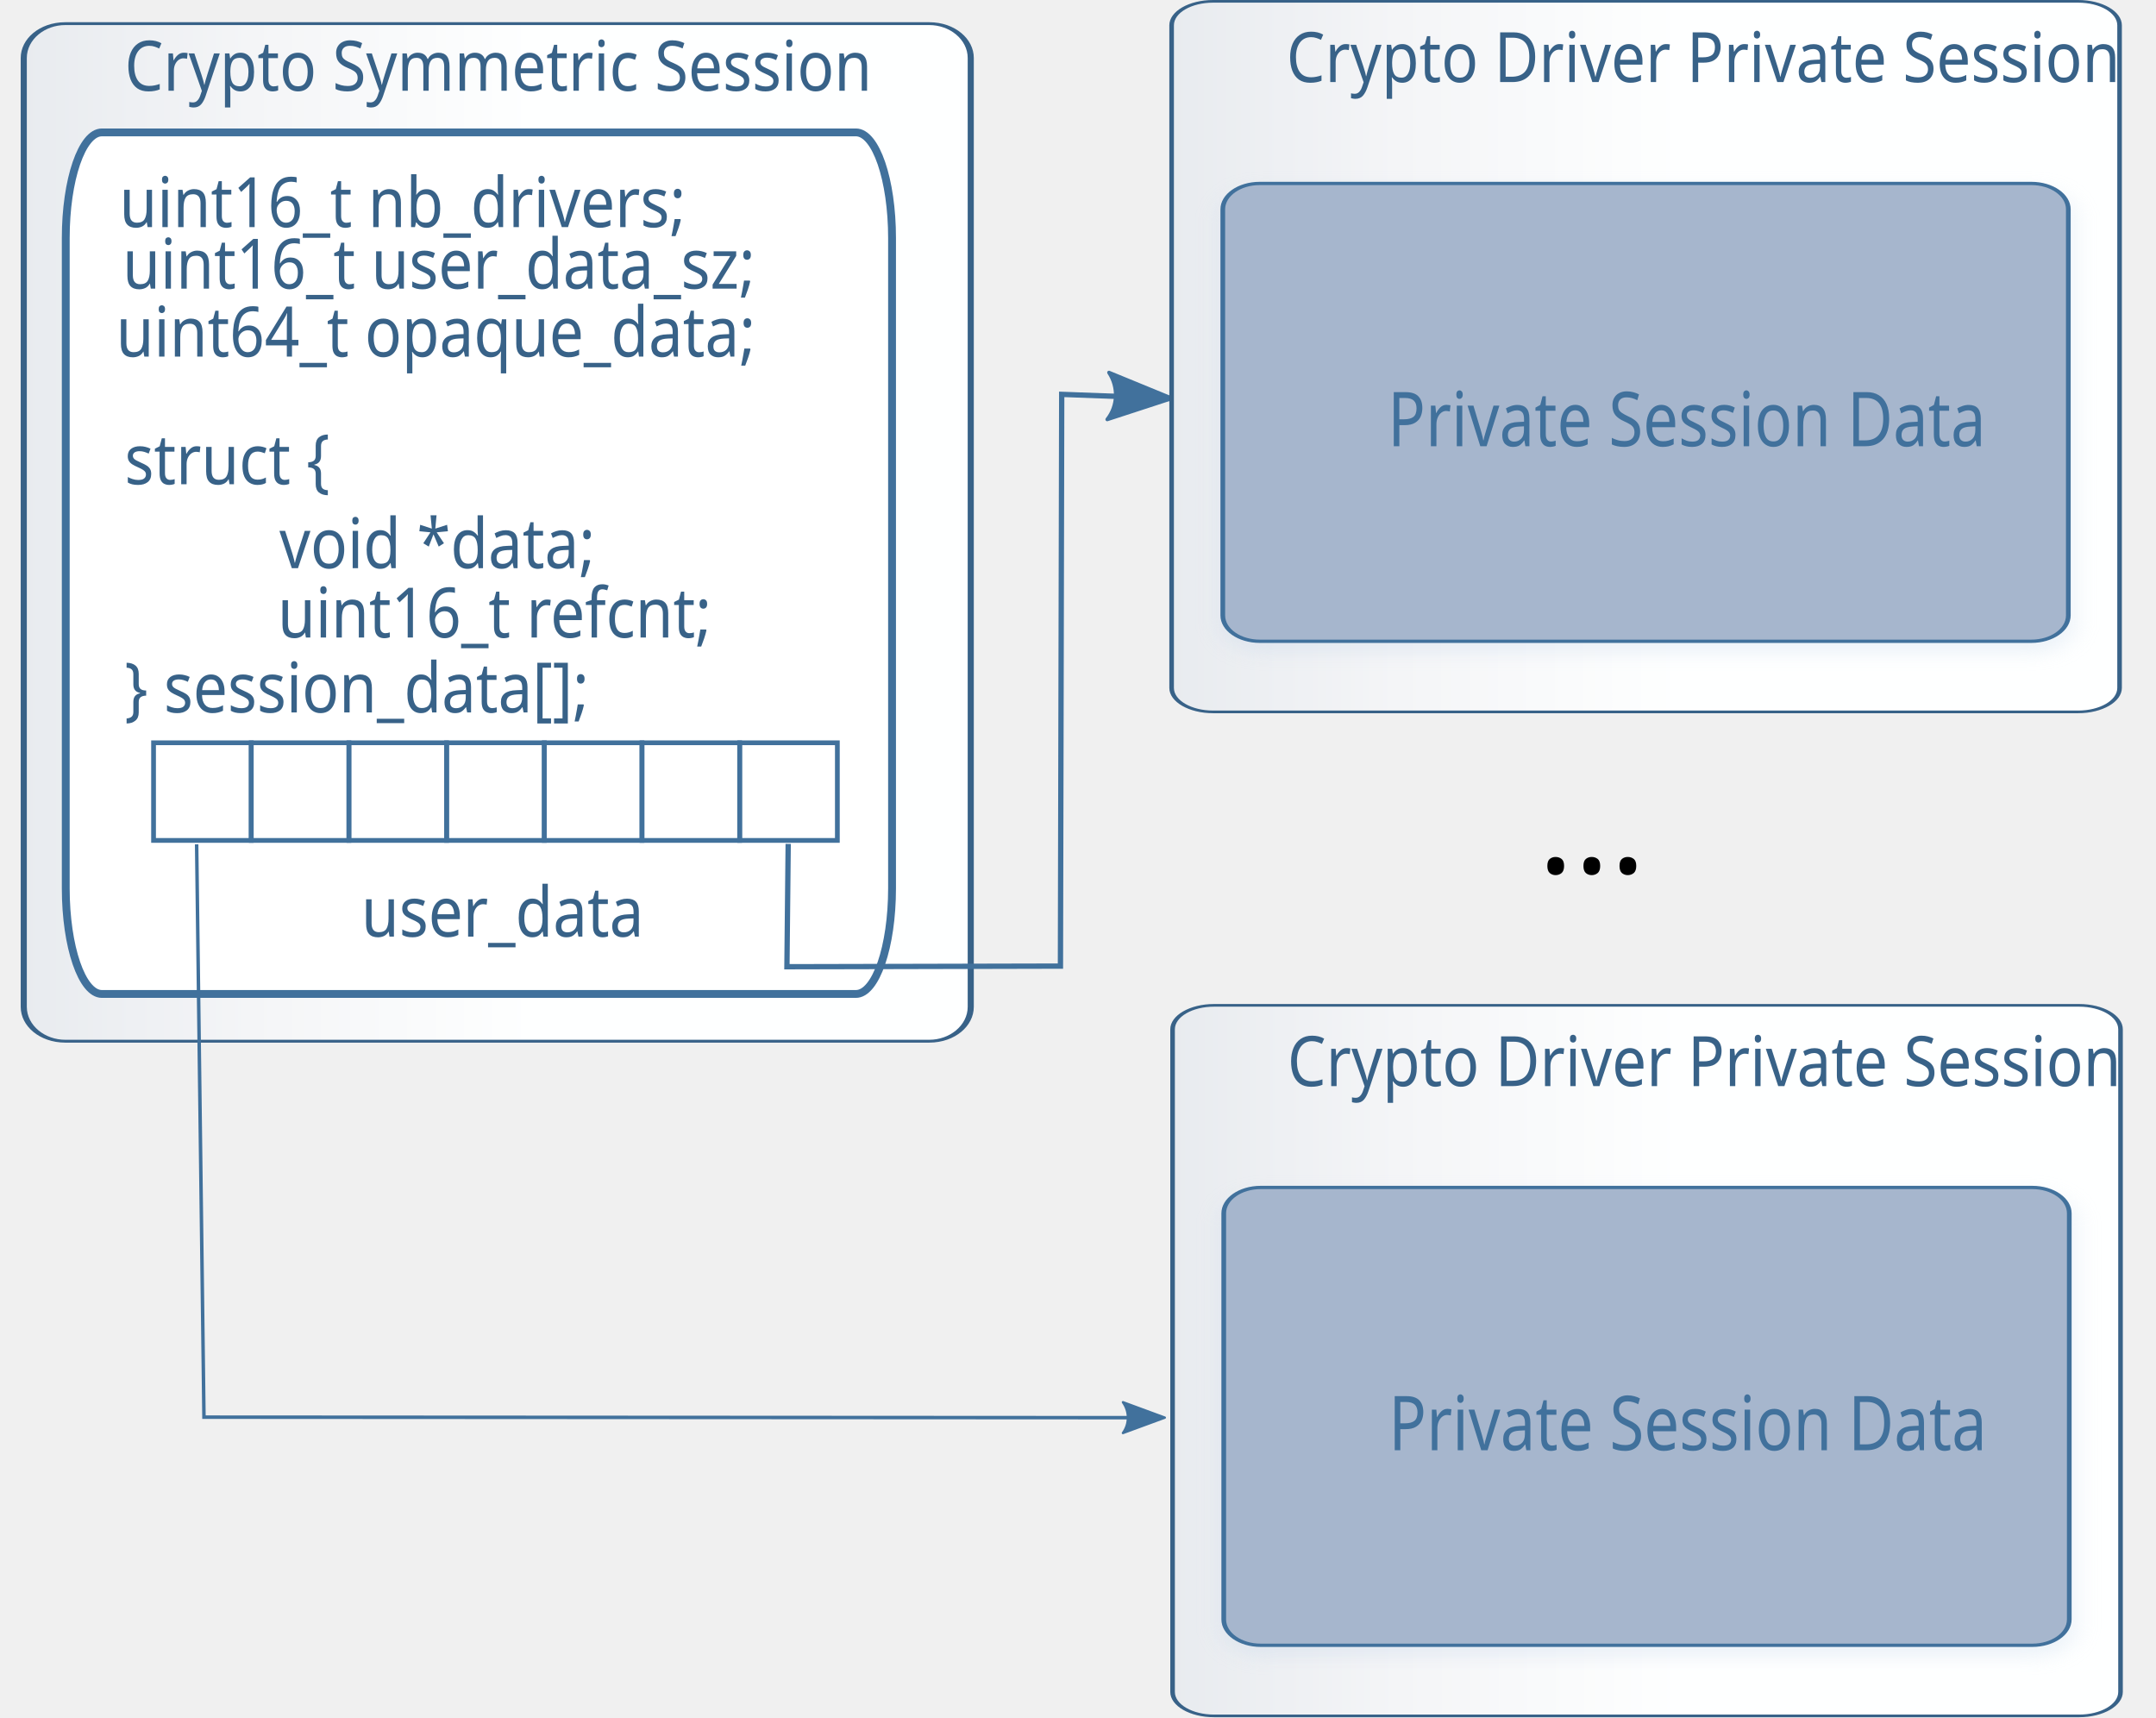
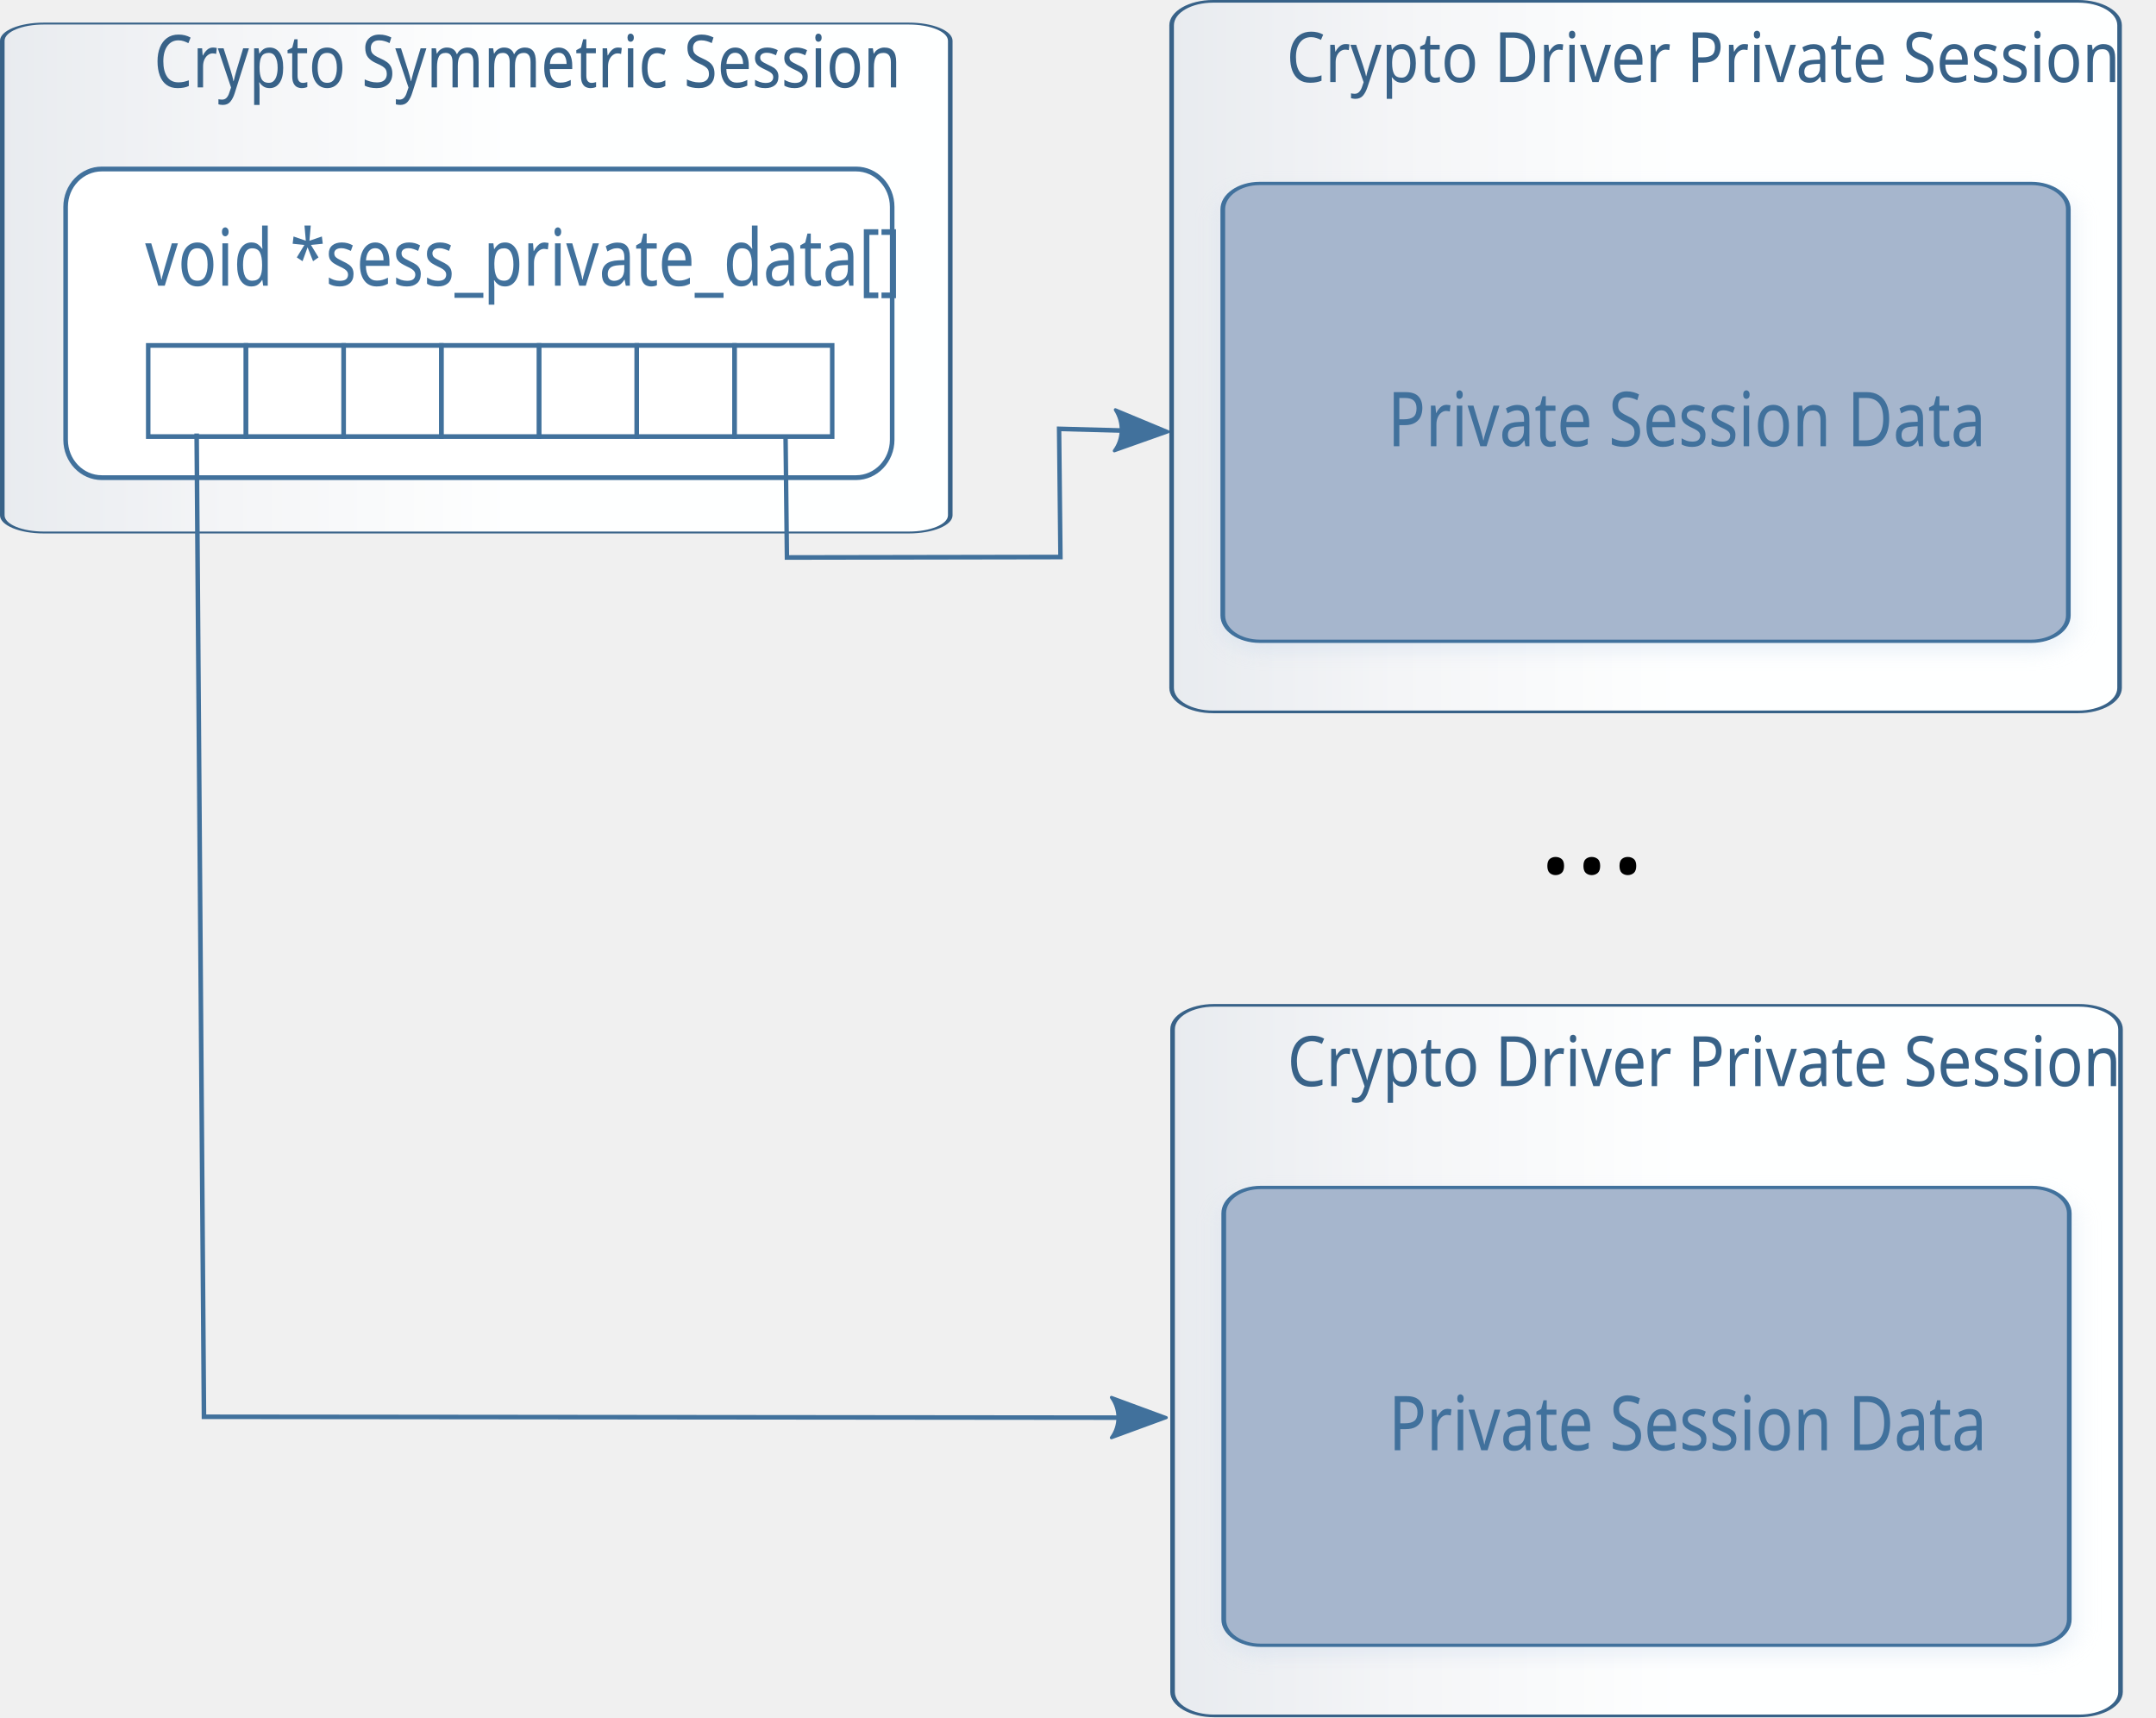
<svg xmlns="http://www.w3.org/2000/svg" xmlns:xlink="http://www.w3.org/1999/xlink" width="4.893in" height="3.897in" viewBox="0 0 352.32 280.605" xml:space="preserve" class="st10" version="1.1" id="svg70" style="font-size:12px;overflow:visible;color-interpolation-filters:sRGB;fill:none;fill-rule:evenodd;stroke-linecap:square;stroke-miterlimit:3">
  <style type="text/css" id="style2">
+ 	
		.st1 {fill:url(#grad0-4);stroke:#386288;stroke-width:0.75}
		.st2 {fill:#386288;font-family:Calibri;font-size:0.833em}
		.st3 {visibility:visible}
		.st4 {fill:#bdd0e9;fill-opacity:0.25;filter:url(#filter_2);stroke:#bdd0e9;stroke-opacity:0.25}
		.st5 {fill:#a6b6cd;stroke:#41719c;stroke-width:0.75}
		.st6 {fill:#41719c;font-family:Calibri;font-size:0.833em}
		.st7 {fill:#ffffff;stroke:#41719c;stroke-width:0.75}
		.st8 {font-size:0.8em}
		.st9 {font-size:0.8em;font-weight:bold}
		.st10 {fill:none;fill-rule:evenodd;font-size:12px;overflow:visible;stroke-linecap:square;stroke-miterlimit:3}
+ 	
	</style>
  <defs id="Patterns_And_Gradients">
    <marker style="overflow:visible" id="marker5421" refX="0" refY="0" orient="auto">
      <path transform="matrix(-1.1,0,0,-1.1,-1.1,0)" d="M 8.719,4.034 -2.207,0.016 8.719,-4.002 c -1.745,2.372 -1.735,5.617 -6e-7,8.035 z" style="fill:#41719c;fill-opacity:1;fill-rule:evenodd;stroke:#41719c;stroke-width:0.625;stroke-linejoin:round;stroke-opacity:1" id="path5419" />
    </marker>
    <marker orient="auto" refY="0" refX="0" id="Arrow2Lend" style="overflow:visible">
      <path id="path5004" style="fill:#41719c;fill-opacity:1;fill-rule:evenodd;stroke:#41719c;stroke-width:0.625;stroke-linejoin:round;stroke-opacity:1" d="M 8.719,4.034 -2.207,0.016 8.719,-4.002 c -1.745,2.372 -1.735,5.617 -6e-7,8.035 z" transform="matrix(-1.1,0,0,-1.1,-1.1,0)" />
    </marker>
    <marker orient="auto" refY="0" refX="0" id="Arrow1Lend" style="overflow:visible">
      <path id="path4986" d="M 0,0 5,-5 -12.5,0 5,5 Z" style="fill:#000000;fill-opacity:1;fill-rule:evenodd;stroke:#000000;stroke-width:1pt;stroke-opacity:1" transform="matrix(-0.8,0,0,-0.8,-10,0)" />
    </marker>
    <linearGradient id="grad0-4" x1="0" y1="0" x2="1" y2="0" gradientTransform="rotate(60,0.5,0.5)">
      <stop offset="0" stop-color="#e8ebef" stop-opacity="1" id="stop4" />
      <stop offset="0.24" stop-color="#f4f5f7" stop-opacity="1" id="stop6" />
      <stop offset="0.54" stop-color="#feffff" stop-opacity="1" id="stop8" />
    </linearGradient>
    <filter id="filter_2-4">
      <feGaussianBlur stdDeviation="2" id="feGaussianBlur12-0" />
    </filter>
    <linearGradient xlink:href="#grad0-4" id="linearGradient189" gradientTransform="scale(0.8787489,1.137981)" x1="-0.427" y1="0.989" x2="176.711" y2="0.989" gradientUnits="userSpaceOnUse" />
    <filter id="filter_2-5">
      <feGaussianBlur stdDeviation="2" id="feGaussianBlur12-8" />
    </filter>
    <filter id="filter_2-3">
      <feGaussianBlur stdDeviation="2" id="feGaussianBlur12-2" />
    </filter>
    <linearGradient xlink:href="#grad0-4" id="linearGradient189-7" gradientTransform="scale(0.8787489,1.137981)" x1="-0.427" y1="0.989" x2="176.711" y2="0.989" gradientUnits="userSpaceOnUse" />
-     <linearGradient xlink:href="#grad0-4" id="linearGradient500" gradientTransform="matrix(0.8778501,0,0,2.01163,15.94023,20.61983)" x1="-0.427" y1="0.989" x2="176.711" y2="0.989" gradientUnits="userSpaceOnUse" />
+     <linearGradient xlink:href="#grad0-4" id="linearGradient500" gradientTransform="matrix(0.8787489,0,0,1.137981,12.4316,21.73924)" x1="-0.427" y1="0.989" x2="176.711" y2="0.989" gradientUnits="userSpaceOnUse" />
  </defs>
  <defs id="Filters">
    <filter id="filter_2">
      <feGaussianBlur stdDeviation="2" id="feGaussianBlur12" />
    </filter>
  </defs>
-   <g transform="matrix(1,0,0,0.4683602,-12.05774,-7.035431)" id="shape18-1">
-     <path style="fill:url(#linearGradient500);stroke:#386288;stroke-width:0.997" id="path22" class="st1" d="M 22.713,378.282 H 163.929 a 6.77,11.98 0 0 0 6.763,-11.967 V 35.257 A 6.77,11.98 0 0 0 163.929,23.271 H 22.713 A 6.77,11.98 0 0 0 15.94,35.257 V 366.315 a 6.77,11.98 0 0 0 6.773,11.967 z" />
+   <g id="g68" transform="matrix(1,0,0,0.4140987,-12.80763,-5.462116)">
+     <g id="shape18-1" transform="translate(0.749889,-0.75)">
+       <path d="M 19.212,224.069 H 160.572 a 6.777,6.777 0 0 0 6.77,-6.77 V 30.019 a 6.777,6.777 0 0 0 -6.77,-6.78 H 19.212 a 6.777,6.777 0 0 0 -6.78,6.78 V 217.299 a 6.777,6.777 0 0 0 6.78,6.77 z" class="st1" id="path22" style="fill:url(#linearGradient500);stroke:#386288;stroke-width:0.75" />
+       <text x="63.123" y="28.531" class="st2" id="text24" style="font-size:16.972px;font-family:Calibri;fill:#386288;stroke-width:1.697" transform="scale(0.5891921,1.697239)">Crypto Symmetric Session</text>
+     </g>
+     <g id="shape19-6" transform="translate(10.6711,-9.82087)">
+ 			</g>
+     <g id="shape20-12" transform="matrix(1,0,0,2.527819,23.53138,-309.7819)">
+       <path d="m 5.91,202.33 h 123.25 a 5.909,5.909 -180 0 0 5.91,-5.9 v -36.37 a 5.909,5.909 -180 0 0 -5.91,-5.91 H 5.91 A 5.909,5.909 -180 0 0 0,160.06 v 36.37 a 5.909,5.909 -180 0 0 5.91,5.9 z" class="st7" id="path43" style="fill:#ffffff;stroke:#41719c;stroke-width:0.75" />
+       <text x="14.072" y="159.193" class="st6" id="text65" style="font-size:11.411px;font-family:Calibri;fill:#41719c;stroke-width:1.141" transform="scale(0.9235909,1.082731)">void *sess_private_data[] <tspan x="-3.523" class="st9" id="tspan47" style="font-weight:bold;font-size:9.128px;stroke-width:1.141" />
+       </text>
+       <rect style="fill:none;fill-opacity:1;stroke:#41719c;stroke-width:0.733;stroke-opacity:1" id="rect4604" width="15.968" height="14.231" x="13.495" y="181.688" />
+       <rect style="font-size:12px;overflow:visible;color-interpolation-filters:sRGB;fill:none;fill-opacity:1;fill-rule:evenodd;stroke:#41719c;stroke-width:0.733;stroke-linecap:square;stroke-miterlimit:3;stroke-opacity:1" id="rect4604-7" width="15.968" height="14.231" x="29.463" y="181.688" />
+       <rect style="font-size:12px;overflow:visible;color-interpolation-filters:sRGB;fill:none;fill-opacity:1;fill-rule:evenodd;stroke:#41719c;stroke-width:0.733;stroke-linecap:square;stroke-miterlimit:3;stroke-opacity:1" id="rect4604-7-6" width="15.968" height="14.231" x="45.431" y="181.688" />
+       <rect style="font-size:12px;overflow:visible;color-interpolation-filters:sRGB;fill:none;fill-opacity:1;fill-rule:evenodd;stroke:#41719c;stroke-width:0.733;stroke-linecap:square;stroke-miterlimit:3;stroke-opacity:1" id="rect4604-7-6-9" width="15.968" height="14.231" x="61.399" y="181.688" />
+       <rect style="font-size:12px;overflow:visible;color-interpolation-filters:sRGB;fill:none;fill-opacity:1;fill-rule:evenodd;stroke:#41719c;stroke-width:0.733;stroke-linecap:square;stroke-miterlimit:3;stroke-opacity:1" id="rect4604-7-6-9-8" width="15.968" height="14.231" x="77.367" y="181.688" />
+       <rect style="font-size:12px;overflow:visible;color-interpolation-filters:sRGB;fill:none;fill-opacity:1;fill-rule:evenodd;stroke:#41719c;stroke-width:0.733;stroke-linecap:square;stroke-miterlimit:3;stroke-opacity:1" id="rect4604-7-6-9-8-9" width="15.968" height="14.231" x="93.336" y="181.688" />
+       <rect style="font-size:12px;overflow:visible;color-interpolation-filters:sRGB;fill:none;fill-opacity:1;fill-rule:evenodd;stroke:#41719c;stroke-width:0.733;stroke-linecap:square;stroke-miterlimit:3;stroke-opacity:1" id="rect4604-7-6-9-8-9-6" width="15.968" height="14.231" x="109.304" y="181.688" />
+       <path style="fill:none;fill-opacity:1;stroke:#41719c;stroke-width:0.724px;stroke-linecap:butt;stroke-linejoin:miter;stroke-opacity:1;marker-end:url(#Arrow2Lend)" d="m 117.649,196.018 0.222,18.775 44.697,-0.072 -0.222,-20.007 16.844,0.435" id="path5030" />
+     </g>
  </g>
-   <g transform="matrix(1,0,0,0.4140987,-2.136529,-9.528926)" id="shape19-6" />
-   <path d="m 16.652,162.418 h 123.213 a 5.907,17.267 0 0 0 5.908,-17.24 V 38.904 A 5.907,17.267 0 0 0 139.865,21.635 H 16.652 A 5.907,17.267 0 0 0 10.744,38.904 V 145.178 a 5.907,17.267 0 0 0 5.908,17.24 z" class="st7" id="path43" style="fill:#ffffff;stroke:#41719c;stroke-width:1.282" />
-   <rect style="fill:none;fill-opacity:1;stroke:#41719c;stroke-width:0.776;stroke-opacity:1" id="rect4604" width="15.963" height="15.954" x="25.092" y="121.375" />
-   <rect style="font-size:12px;overflow:visible;color-interpolation-filters:sRGB;fill:none;fill-opacity:1;fill-rule:evenodd;stroke:#41719c;stroke-width:0.776;stroke-linecap:square;stroke-miterlimit:3;stroke-opacity:1" id="rect4604-7" width="15.963" height="15.954" x="41.055" y="121.375" />
-   <rect style="font-size:12px;overflow:visible;color-interpolation-filters:sRGB;fill:none;fill-opacity:1;fill-rule:evenodd;stroke:#41719c;stroke-width:0.776;stroke-linecap:square;stroke-miterlimit:3;stroke-opacity:1" id="rect4604-7-6" width="15.963" height="15.954" x="57.018" y="121.375" />
-   <rect style="font-size:12px;overflow:visible;color-interpolation-filters:sRGB;fill:none;fill-opacity:1;fill-rule:evenodd;stroke:#41719c;stroke-width:0.776;stroke-linecap:square;stroke-miterlimit:3;stroke-opacity:1" id="rect4604-7-6-9" width="15.963" height="15.954" x="72.982" y="121.375" />
-   <rect style="font-size:12px;overflow:visible;color-interpolation-filters:sRGB;fill:none;fill-opacity:1;fill-rule:evenodd;stroke:#41719c;stroke-width:0.776;stroke-linecap:square;stroke-miterlimit:3;stroke-opacity:1" id="rect4604-7-6-9-8" width="15.963" height="15.954" x="88.945" y="121.375" />
-   <rect style="font-size:12px;overflow:visible;color-interpolation-filters:sRGB;fill:none;fill-opacity:1;fill-rule:evenodd;stroke:#41719c;stroke-width:0.776;stroke-linecap:square;stroke-miterlimit:3;stroke-opacity:1" id="rect4604-7-6-9-8-9" width="15.963" height="15.954" x="104.909" y="121.375" />
-   <rect style="font-size:12px;overflow:visible;color-interpolation-filters:sRGB;fill:none;fill-opacity:1;fill-rule:evenodd;stroke:#41719c;stroke-width:0.776;stroke-linecap:square;stroke-miterlimit:3;stroke-opacity:1" id="rect4604-7-6-9-8-9-6" width="15.963" height="15.954" x="120.872" y="121.375" />
-   <text x="50.563" y="49.898" class="st6" id="text65-3" style="font-size:22.365px;font-family:Calibri;overflow:visible;color-interpolation-filters:sRGB;fill:#41719c;fill-rule:evenodd;stroke-width:2.237;stroke-linecap:square;stroke-miterlimit:3" transform="scale(0.4710692,2.12283)" />
-   <text id="text4129" y="80.842" x="27.863" style="font-style:normal;font-weight:normal;font-size:30px;line-height:1.25;font-family:sans-serif;letter-spacing:0px;word-spacing:0px;fill:#000000;fill-opacity:1;stroke:none;stroke-width:0.75" xml:space="preserve">
-     <tspan style="stroke-width:0.75" y="107.385" x="27.863" id="tspan4127" />
-   </text>
-   <text id="text4139" y="72.697" x="25.291" style="font-style:normal;font-weight:normal;font-size:30px;line-height:1.25;font-family:sans-serif;letter-spacing:0px;word-spacing:0px;fill:#000000;fill-opacity:1;stroke:none;stroke-width:0.75" xml:space="preserve">
-     <tspan style="stroke-width:0.75" y="99.24" x="25.291" id="tspan4137" />
-   </text>
-   <path style="fill:none;fill-opacity:1;stroke:#41719c;stroke-width:0.867px;stroke-linecap:butt;stroke-linejoin:miter;stroke-opacity:1;marker-end:url(#Arrow2Lend)" d="m 128.801,137.901 -0.207,20.068 44.697,-0.104 0.207,-93.424 16.844,0.624" id="path5030" />
-   <g transform="matrix(1,0,0,0.5781511,191.4588,-0.6504197)" id="shape18-1-4">
-     <path style="fill:url(#linearGradient189);stroke:#386288;stroke-width:0.75" id="path22-0" class="st1" d="m 6.78,202.33 h 141.36 a 6.777,6.777 -180 0 0 6.77,-6.77 V 8.28 A 6.777,6.777 -180 0 0 148.14,1.5 H 6.78 A 6.777,6.777 -180 0 0 0,8.28 v 187.28 a 6.777,6.777 -180 0 0 6.78,6.77 z" />
-     <text transform="scale(0.7127666,1.402984)" style="font-size:14.03px;font-family:Calibri;fill:#386288;stroke-width:1.403" id="text24-5" class="st2" y="17.335" x="26.318">Crypto Driver Private Session</text>
-     <text transform="scale(0.7127666,1.402984)" style="font-size:14.03px;font-family:Calibri;overflow:visible;color-interpolation-filters:sRGB;fill:#386288;fill-rule:evenodd;stroke-width:1.403;stroke-linecap:square;stroke-miterlimit:3" id="text24-5-3" class="st2" y="19.076" x="-240.043">Crypto Symmetric Session</text>
-     <text transform="scale(0.7127666,1.402984)" style="font-size:14.03px;font-family:Calibri;overflow:visible;color-interpolation-filters:sRGB;fill:#386288;fill-rule:evenodd;stroke-width:1.403;stroke-linecap:square;stroke-miterlimit:3" id="text24-5-5" class="st2" y="46.558" x="-241.246">uint16_t nb_drivers;</text>
-     <text transform="scale(0.7127666,1.402984)" style="font-size:14.03px;font-family:Calibri;overflow:visible;color-interpolation-filters:sRGB;fill:#386288;fill-rule:evenodd;stroke-width:1.403;stroke-linecap:square;stroke-miterlimit:3" id="text24-5-6" class="st2" y="98.349" x="-240.043">struct {</text>
-     <text transform="scale(0.7127666,1.402984)" style="font-size:14.03px;font-family:Calibri;overflow:visible;color-interpolation-filters:sRGB;fill:#386288;fill-rule:evenodd;stroke-width:1.403;stroke-linecap:square;stroke-miterlimit:3" id="text24-5-2" class="st2" y="115.261" x="-204.559">void *data;</text>
-     <text transform="scale(0.7127666,1.402984)" style="font-size:14.03px;font-family:Calibri;overflow:visible;color-interpolation-filters:sRGB;fill:#386288;fill-rule:evenodd;stroke-width:1.403;stroke-linecap:square;stroke-miterlimit:3" id="text24-5-9" class="st2" y="144.328" x="-240.043">} session_data[];</text>
-     <text transform="scale(0.7127666,1.402984)" style="font-size:14.03px;font-family:Calibri;overflow:visible;color-interpolation-filters:sRGB;fill:#386288;fill-rule:evenodd;stroke-width:1.403;stroke-linecap:square;stroke-miterlimit:3" id="text24-5-5-1" class="st2" y="58.946" x="-240.515">uint16_t user_data_sz;</text>
-     <text transform="scale(0.7127666,1.402984)" style="font-size:14.03px;font-family:Calibri;overflow:visible;color-interpolation-filters:sRGB;fill:#386288;fill-rule:evenodd;stroke-width:1.403;stroke-linecap:square;stroke-miterlimit:3" id="text24-5-5-2" class="st2" y="189.482" x="-185.786">user_data</text>
-     <text transform="scale(0.7127666,1.402984)" style="font-size:14.03px;font-family:Calibri;overflow:visible;color-interpolation-filters:sRGB;fill:#386288;fill-rule:evenodd;stroke-width:1.403;stroke-linecap:square;stroke-miterlimit:3" id="text24-5-5-1-4" class="st2" y="129.235" x="-204.952">uint16_t refcnt;</text>
-     <text transform="scale(0.7127666,1.402984)" style="font-size:14.03px;font-family:Calibri;overflow:visible;color-interpolation-filters:sRGB;fill:#386288;fill-rule:evenodd;stroke-width:1.403;stroke-linecap:square;stroke-miterlimit:3" id="text24-5-5-1-4-3" class="st2" y="72.642" x="-242.001">uint64_t opaque_data;</text>
+   <g transform="translate(190.7089,-0.5331928)" id="g68-0">
+     <g id="shape18-1-4" transform="matrix(1,0,0,0.5781511,0.749889,-0.1172269)">
+       <path d="m 6.78,202.33 h 141.36 a 6.777,6.777 -180 0 0 6.77,-6.77 V 8.28 A 6.777,6.777 -180 0 0 148.14,1.5 H 6.78 A 6.777,6.777 -180 0 0 0,8.28 v 187.28 a 6.777,6.777 -180 0 0 6.78,6.77 z" class="st1" id="path22-0" style="fill:url(#linearGradient189);stroke:#386288;stroke-width:0.75" />
+       <text x="26.318" y="17.335" class="st2" id="text24-5" style="font-size:14.03px;font-family:Calibri;fill:#386288;stroke-width:1.403" transform="scale(0.7127666,1.402984)">Crypto Driver Private Session</text>
+     </g>
+     <g id="shape19-6-5" transform="matrix(1.022976,0,0,0.7152907,9.111473,-39.40351)">
+       <g id="shadow19-7-1" transform="translate(0.345598,1.97279)" class="st3" style="visibility:visible">
+         <path d="m 5.91,202.33 h 123.25 a 5.909,5.909 -180 0 0 5.91,-5.9 v -92.78 a 5.909,5.909 -180 0 0 -5.91,-5.91 H 5.91 A 5.909,5.909 -180 0 0 0,103.65 v 92.78 a 5.909,5.909 -180 0 0 5.91,5.9 z" class="st4" id="path31-8" style="fill:#bdd0e9;fill-opacity:0.25;stroke:#bdd0e9;stroke-opacity:0.25;filter:url(#filter_2)" />
+       </g>
+       <path d="m 5.91,202.33 h 123.25 a 5.909,5.909 -180 0 0 5.91,-5.9 v -92.78 a 5.909,5.909 -180 0 0 -5.91,-5.91 H 5.91 A 5.909,5.909 -180 0 0 0,103.65 v 92.78 a 5.909,5.909 -180 0 0 5.91,5.9 z" class="st5" id="path34-8" style="fill:#a6b6cd;stroke:#41719c;stroke-width:0.75" />
+       <text x="34.64" y="119.965" class="st6" id="text36-7" style="font-size:13.151px;font-family:Calibri;fill:#41719c;stroke-width:1.315" transform="scale(0.7603978,1.315101)">Private Session Data</text>
+     </g>
+     <g id="shape18-1-4-7" transform="matrix(1,0,0,0.5781511,0.9059137,163.944)">
+       <path d="m 6.78,202.33 h 141.36 a 6.777,6.777 -180 0 0 6.77,-6.77 V 8.28 A 6.777,6.777 -180 0 0 148.14,1.5 H 6.78 A 6.777,6.777 -180 0 0 0,8.28 v 187.28 a 6.777,6.777 -180 0 0 6.78,6.77 z" class="st1" id="path22-0-8" style="fill:url(#linearGradient189-7);stroke:#386288;stroke-width:0.75" />
+       <text x="26.318" y="17.335" class="st2" id="text24-5-1" style="font-size:14.03px;font-family:Calibri;fill:#386288;stroke-width:1.403" transform="scale(0.7127666,1.402984)">Crypto Driver Private Session</text>
+     </g>
+     <g id="shape19-6-5-1" transform="matrix(1.022976,0,0,0.7152907,9.267504,124.6577)">
+       <g id="shadow19-7-1-8" transform="translate(0.345598,1.97279)" class="st3" style="visibility:visible">
+         <path d="m 5.91,202.33 h 123.25 a 5.909,5.909 -180 0 0 5.91,-5.9 v -92.78 a 5.909,5.909 -180 0 0 -5.91,-5.91 H 5.91 A 5.909,5.909 -180 0 0 0,103.65 v 92.78 a 5.909,5.909 -180 0 0 5.91,5.9 z" class="st4" id="path31-8-4" style="fill:#bdd0e9;fill-opacity:0.25;stroke:#bdd0e9;stroke-opacity:0.25;filter:url(#filter_2-3)" />
+       </g>
+       <path d="m 5.91,202.33 h 123.25 a 5.909,5.909 -180 0 0 5.91,-5.9 v -92.78 a 5.909,5.909 -180 0 0 -5.91,-5.91 H 5.91 A 5.909,5.909 -180 0 0 0,103.65 v 92.78 a 5.909,5.909 -180 0 0 5.91,5.9 z" class="st5" id="path34-8-3" style="fill:#a6b6cd;stroke:#41719c;stroke-width:0.75" />
+       <text x="34.64" y="119.965" class="st6" id="text36-7-6" style="font-size:13.151px;font-family:Calibri;fill:#41719c;stroke-width:1.315" transform="scale(0.7603978,1.315101)">Private Session Data</text>
+     </g>
+     <text xml:space="preserve" style="font-style:normal;font-weight:normal;font-size:30px;line-height:1.25;font-family:sans-serif;letter-spacing:0px;word-spacing:0px;fill:#000000;fill-opacity:1;stroke:none;stroke-width:0.75" x="57.541" y="145.947" id="text5070">
+       <tspan id="tspan5068" x="57.541" y="173.317" style="stroke-width:0.75" />
+     </text>
+     <text xml:space="preserve" style="font-style:normal;font-variant:normal;font-weight:normal;font-stretch:normal;font-size:22px;line-height:1.25;font-family:sans-serif;-inkscape-font-specification:'sans-serif, Normal';font-variant-ligatures:normal;font-variant-caps:normal;font-variant-numeric:normal;font-feature-settings:normal;text-align:start;letter-spacing:0px;word-spacing:0px;writing-mode:lr-tb;text-anchor:start;fill:#000000;fill-opacity:1;stroke:none;stroke-width:0.75" x="60.572" y="143.219" id="text5074">
+       <tspan id="tspan5072" x="60.572" y="143.219" style="font-style:normal;font-variant:normal;font-weight:normal;font-stretch:normal;font-size:22px;font-family:sans-serif;-inkscape-font-specification:'sans-serif, Normal';font-variant-ligatures:normal;font-variant-caps:normal;font-variant-numeric:normal;font-feature-settings:normal;text-align:start;writing-mode:lr-tb;text-anchor:start;stroke-width:0.75">...</tspan>
+     </text>
+     <path style="fill:none;stroke:#41719c;stroke-width:0.745px;stroke-linecap:butt;stroke-linejoin:miter;stroke-opacity:1;marker-end:url(#marker5421)" d="M -158.576,71.371 -157.38,232.041 -1.122,232.192" id="path5076" />
  </g>
-   <g transform="matrix(1.022976,0,0,0.7152907,199.8203,-39.9367)" id="shape19-6-5">
-     <g style="visibility:visible" class="st3" transform="translate(0.345598,1.97279)" id="shadow19-7-1">
-       <path style="fill:#bdd0e9;fill-opacity:0.25;stroke:#bdd0e9;stroke-opacity:0.25;filter:url(#filter_2)" id="path31-8" class="st4" d="m 5.91,202.33 h 123.25 a 5.909,5.909 -180 0 0 5.91,-5.9 v -92.78 a 5.909,5.909 -180 0 0 -5.91,-5.91 H 5.91 A 5.909,5.909 -180 0 0 0,103.65 v 92.78 a 5.909,5.909 -180 0 0 5.91,5.9 z" />
-     </g>
-     <path style="fill:#a6b6cd;stroke:#41719c;stroke-width:0.75" id="path34-8" class="st5" d="m 5.91,202.33 h 123.25 a 5.909,5.909 -180 0 0 5.91,-5.9 v -92.78 a 5.909,5.909 -180 0 0 -5.91,-5.91 H 5.91 A 5.909,5.909 -180 0 0 0,103.65 v 92.78 a 5.909,5.909 -180 0 0 5.91,5.9 z" />
-     <text transform="scale(0.7603978,1.315101)" style="font-size:13.151px;font-family:Calibri;fill:#41719c;stroke-width:1.315" id="text36-7" class="st6" y="119.965" x="34.64">Private Session Data</text>
-   </g>
-   <g transform="matrix(1,0,0,0.5781511,191.6148,163.4108)" id="shape18-1-4-7">
-     <path style="fill:url(#linearGradient189-7);stroke:#386288;stroke-width:0.75" id="path22-0-8" class="st1" d="m 6.78,202.33 h 141.36 a 6.777,6.777 -180 0 0 6.77,-6.77 V 8.28 A 6.777,6.777 -180 0 0 148.14,1.5 H 6.78 A 6.777,6.777 -180 0 0 0,8.28 v 187.28 a 6.777,6.777 -180 0 0 6.78,6.77 z" />
-     <text transform="scale(0.7127666,1.402984)" style="font-size:14.03px;font-family:Calibri;fill:#386288;stroke-width:1.403" id="text24-5-1" class="st2" y="17.335" x="26.318">Crypto Driver Private Session</text>
-   </g>
-   <g transform="matrix(1.022976,0,0,0.7152907,199.9764,124.1245)" id="shape19-6-5-1">
-     <g style="visibility:visible" class="st3" transform="translate(0.345598,1.97279)" id="shadow19-7-1-8">
-       <path style="fill:#bdd0e9;fill-opacity:0.25;stroke:#bdd0e9;stroke-opacity:0.25;filter:url(#filter_2-3)" id="path31-8-4" class="st4" d="m 5.91,202.33 h 123.25 a 5.909,5.909 -180 0 0 5.91,-5.9 v -92.78 a 5.909,5.909 -180 0 0 -5.91,-5.91 H 5.91 A 5.909,5.909 -180 0 0 0,103.65 v 92.78 a 5.909,5.909 -180 0 0 5.91,5.9 z" />
-     </g>
-     <path style="fill:#a6b6cd;stroke:#41719c;stroke-width:0.75" id="path34-8-3" class="st5" d="m 5.91,202.33 h 123.25 a 5.909,5.909 -180 0 0 5.91,-5.9 v -92.78 a 5.909,5.909 -180 0 0 -5.91,-5.91 H 5.91 A 5.909,5.909 -180 0 0 0,103.65 v 92.78 a 5.909,5.909 -180 0 0 5.91,5.9 z" />
-     <text transform="scale(0.7603978,1.315101)" style="font-size:13.151px;font-family:Calibri;fill:#41719c;stroke-width:1.315" id="text36-7-6" class="st6" y="119.965" x="34.64">Private Session Data</text>
-   </g>
-   <text id="text5070" y="145.414" x="248.249" style="font-style:normal;font-weight:normal;font-size:30px;line-height:1.25;font-family:sans-serif;letter-spacing:0px;word-spacing:0px;fill:#000000;fill-opacity:1;stroke:none;stroke-width:0.75" xml:space="preserve">
-     <tspan style="stroke-width:0.75" y="171.957" x="248.249" id="tspan5068" />
-   </text>
-   <text id="text5074" y="142.686" x="251.281" style="font-style:normal;font-variant:normal;font-weight:normal;font-stretch:normal;font-size:22px;line-height:1.25;font-family:sans-serif;-inkscape-font-specification:'sans-serif, Normal';font-variant-ligatures:normal;font-variant-caps:normal;font-variant-numeric:normal;font-feature-settings:normal;text-align:start;letter-spacing:0px;word-spacing:0px;writing-mode:lr-tb;text-anchor:start;fill:#000000;fill-opacity:1;stroke:none;stroke-width:0.75" xml:space="preserve">
-     <tspan style="font-style:normal;font-variant:normal;font-weight:normal;font-stretch:normal;font-size:22px;font-family:sans-serif;-inkscape-font-specification:'sans-serif, Normal';font-variant-ligatures:normal;font-variant-caps:normal;font-variant-numeric:normal;font-feature-settings:normal;text-align:start;writing-mode:lr-tb;text-anchor:start;stroke-width:0.75" y="142.686" x="251.281" id="tspan5072">...</tspan>
-   </text>
-   <path id="path5076" d="m 32.133,137.965 1.196,93.606 156.258,0.088" style="fill:none;stroke:#41719c;stroke-width:0.569px;stroke-linecap:butt;stroke-linejoin:miter;stroke-opacity:1;marker-end:url(#marker5421)" />
</svg>
